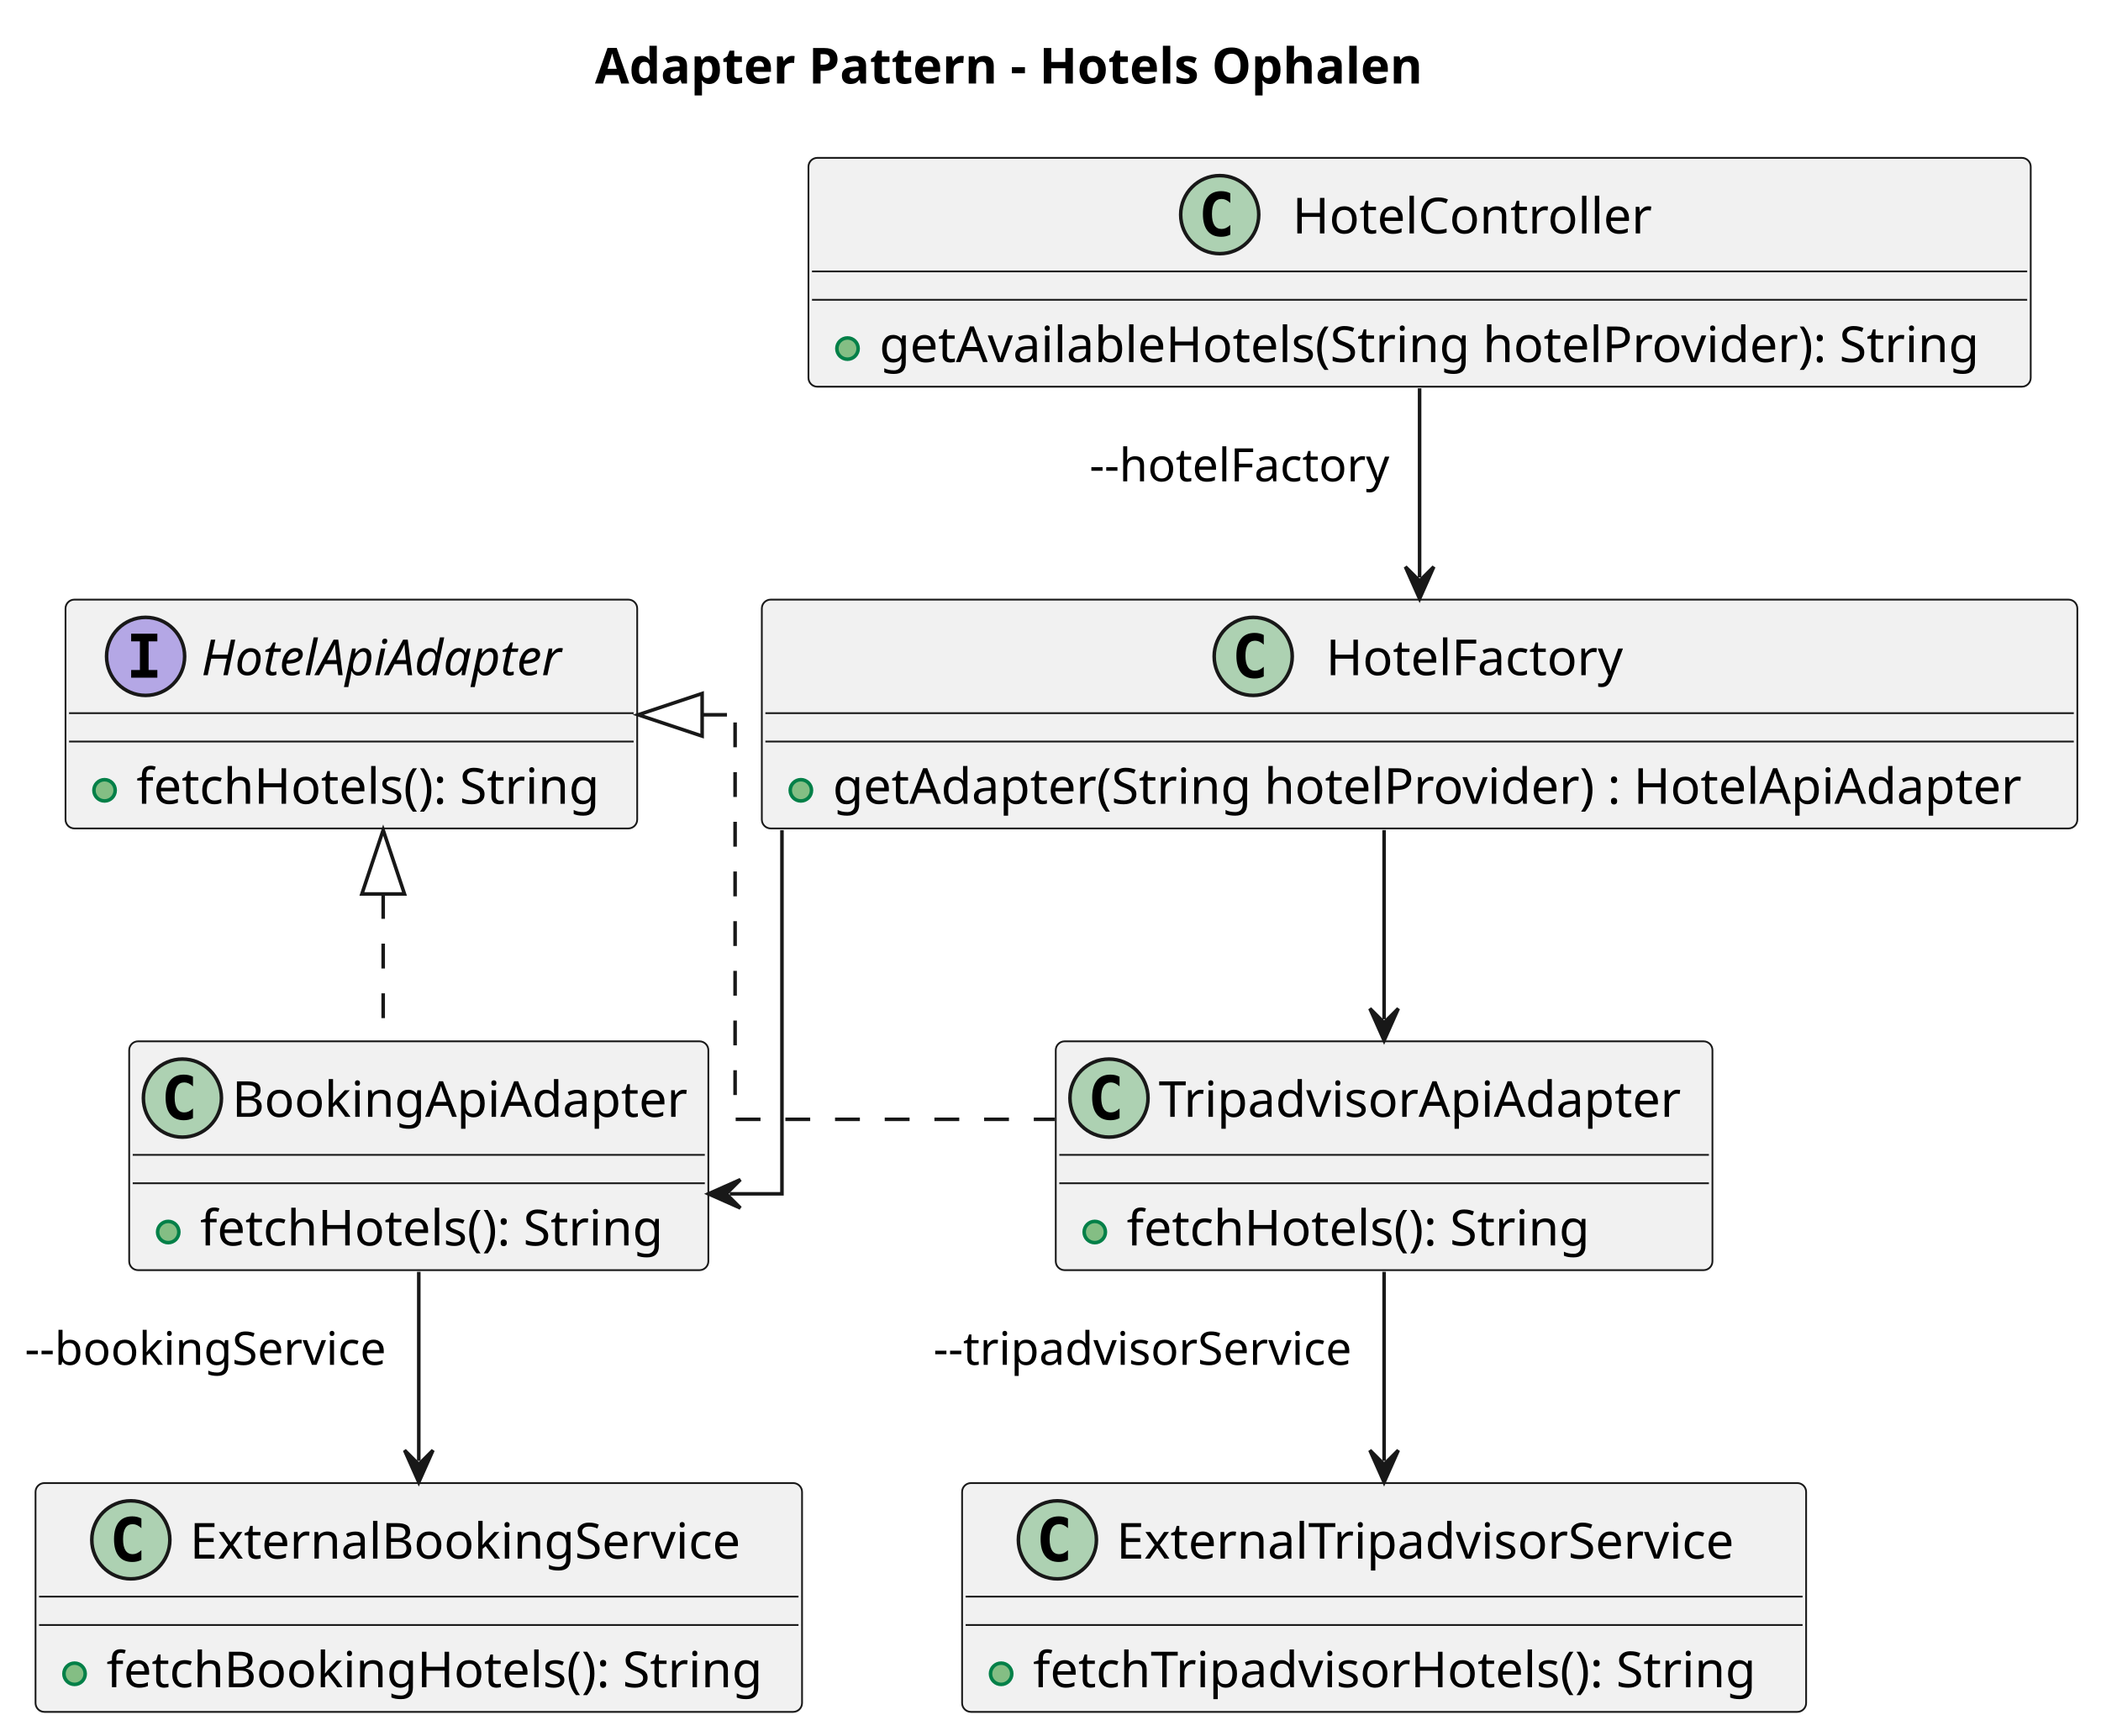
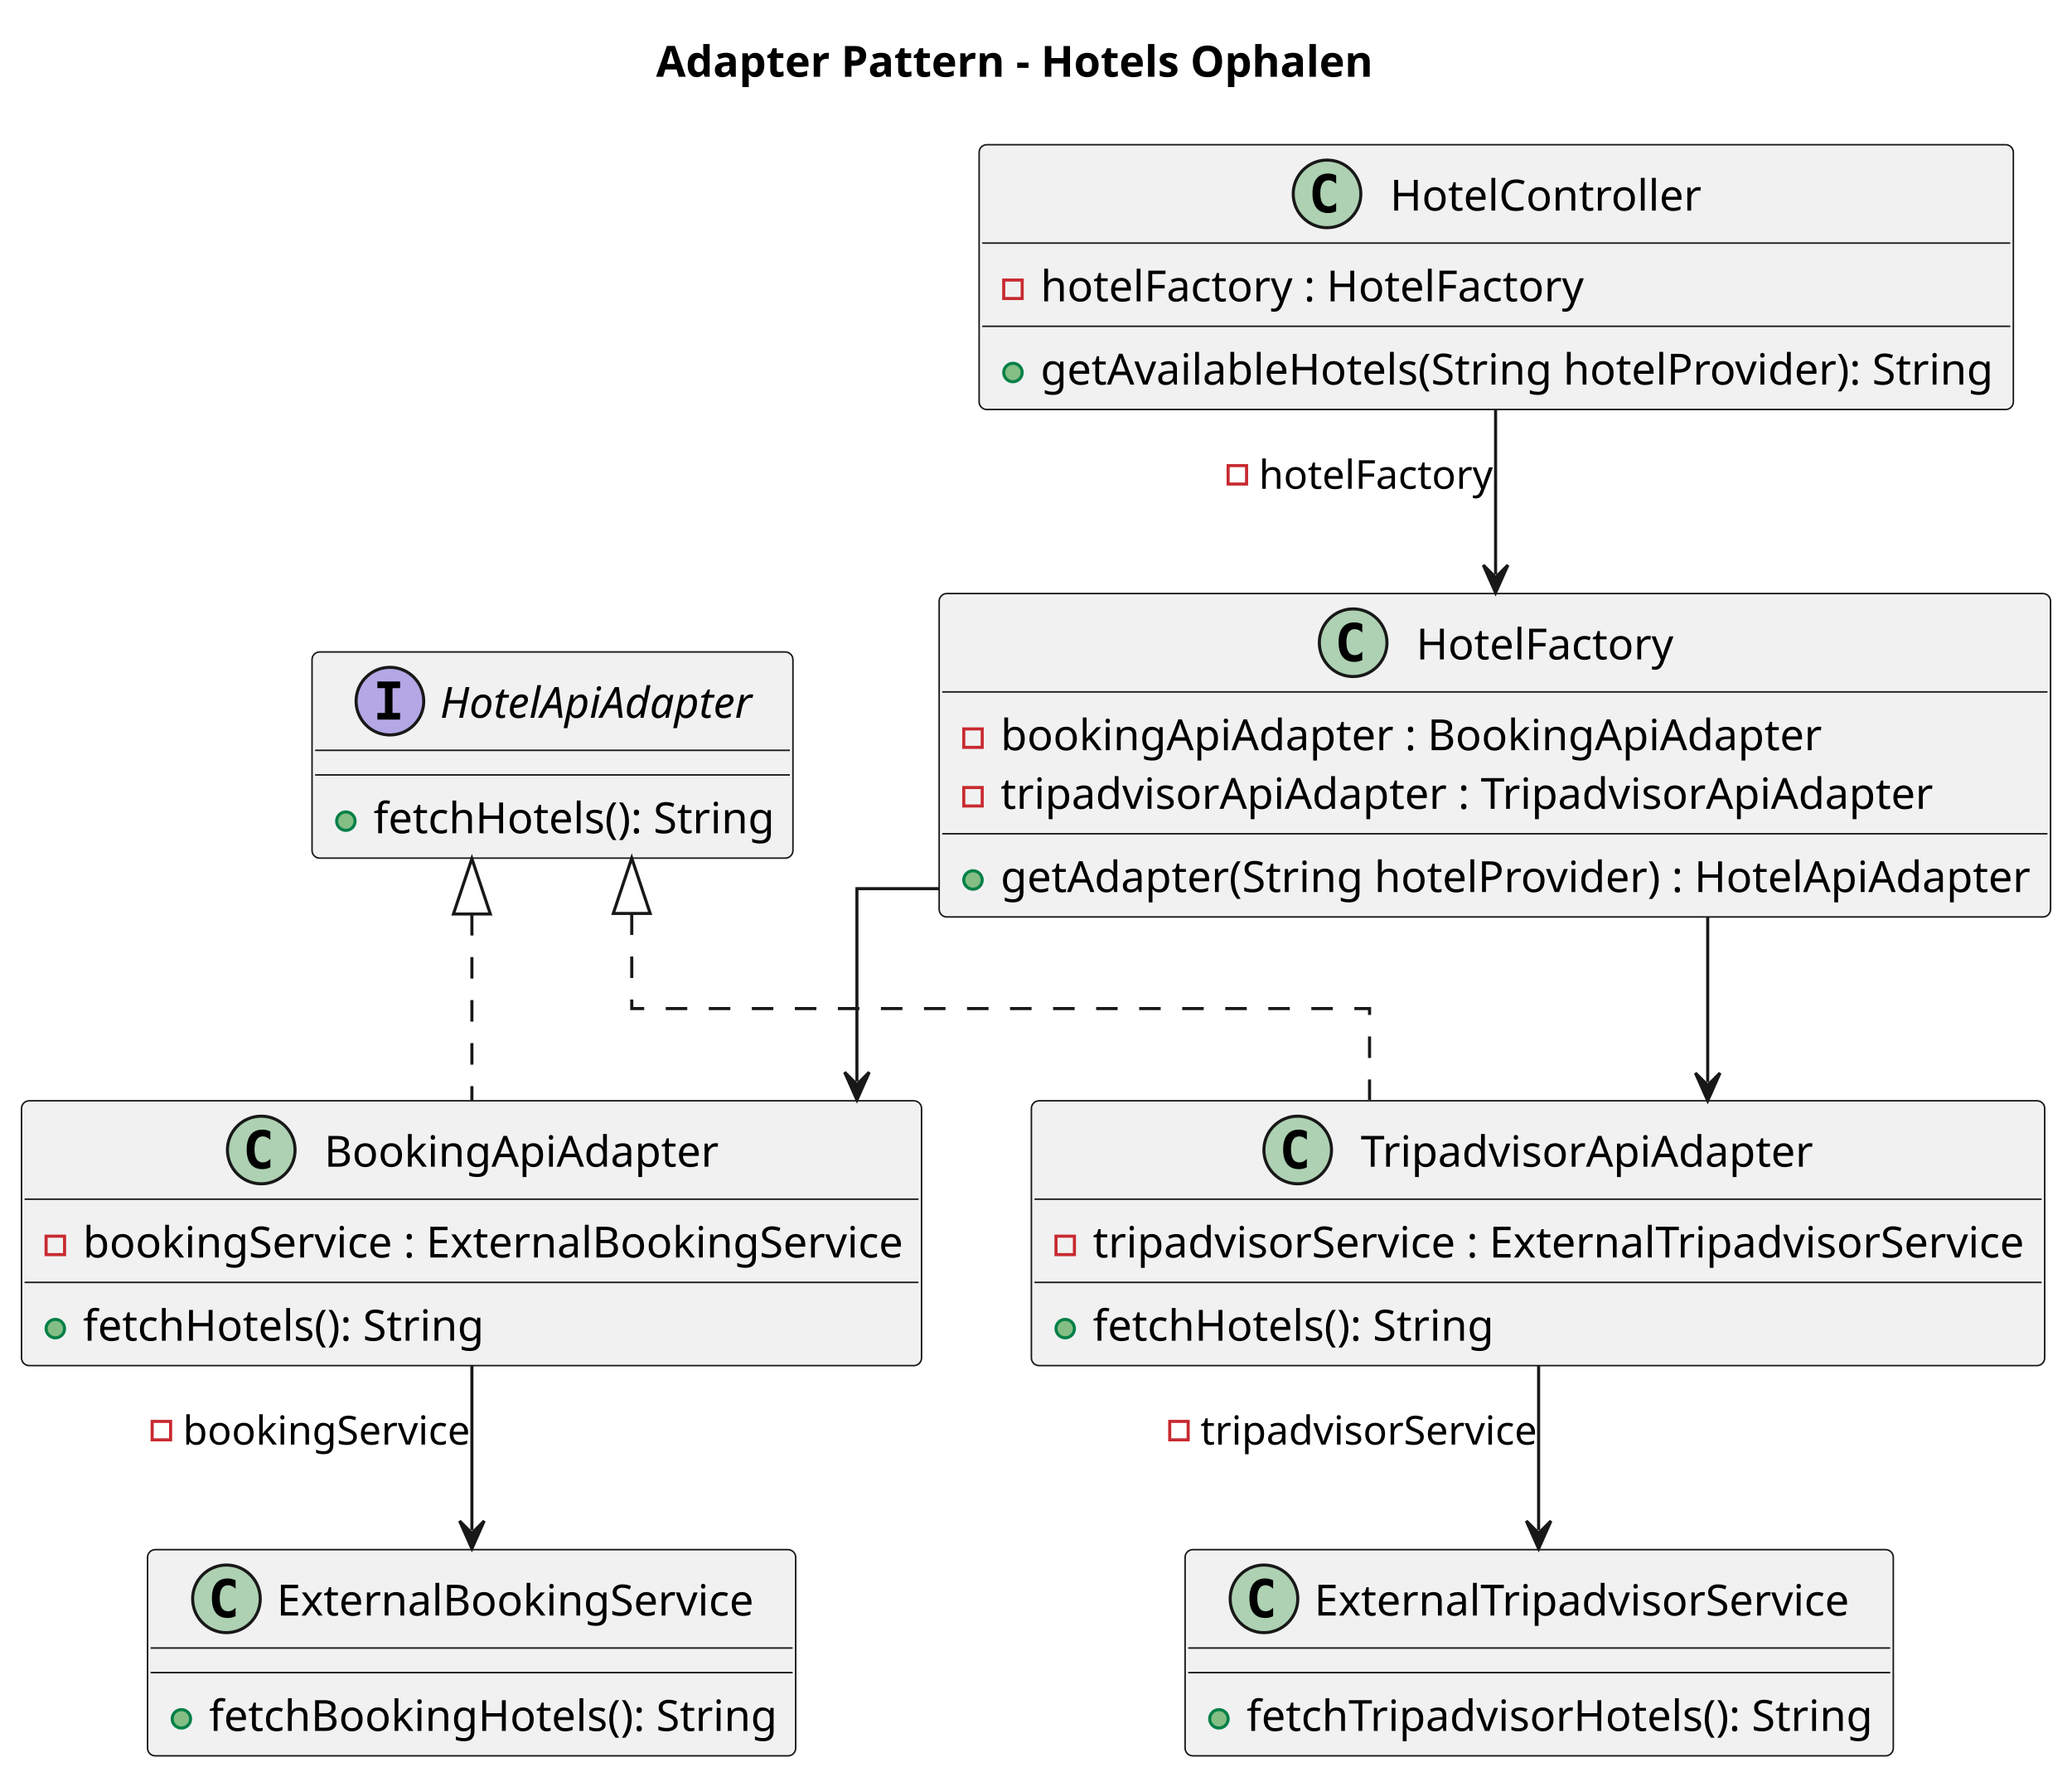
- <svg xmlns="http://www.w3.org/2000/svg" contentStyleType="text/css" height="489px" preserveAspectRatio="none" style="width:592px;height:489px;background:#FFFFFF;" version="1.1" viewBox="0 0 592 489" width="592px" zoomAndPan="magnify">
+ <svg xmlns="http://www.w3.org/2000/svg" contentStyleType="text/css" height="578px" preserveAspectRatio="none" style="width:674px;height:578px;background:#FFFFFF;" version="1.1" viewBox="0 0 674 578" width="674px" zoomAndPan="magnify">
  <defs />
  <g>
-     <text fill="#000000" font-family="sans-serif" font-size="14" font-weight="bold" lengthAdjust="spacing" textLength="243.045" x="167.645" y="23.535">Adapter Pattern - Hotels Ophalen</text>
+     <text fill="#000000" font-family="sans-serif" font-size="14" font-weight="bold" lengthAdjust="spacing" textLength="233.197" x="213.413" y="24.966">Adapter Pattern - Hotels Ophalen</text>
    <g id="elem_HotelApiAdapter">
-       <rect codeLine="4" fill="#F1F1F1" height="64.488" id="HotelApiAdapter" rx="2.5" ry="2.5" style="stroke:#181818;stroke-width:0.5;" width="161.085" x="18.46" y="168.978" />
-       <ellipse cx="41.028" cy="184.978" fill="#B4A7E5" rx="11" ry="11" style="stroke:#181818;stroke-width:1.0;" />
-       <path d="M36.956,180.743 L36.956,178.585 L44.335,178.585 L44.335,180.743 L41.87,180.743 L41.87,188.82 L44.335,188.82 L44.335,190.978 L36.956,190.978 L36.956,188.82 L39.421,188.82 L39.421,180.743 Z " fill="#000000" />
-       <text fill="#000000" font-family="sans-serif" font-size="14" font-style="italic" lengthAdjust="spacing" textLength="112.267" x="56.71" y="190.269">HotelApiAdapter</text>
-       <line style="stroke:#181818;stroke-width:0.5;" x1="19.46" x2="178.545" y1="200.978" y2="200.978" />
-       <line style="stroke:#181818;stroke-width:0.5;" x1="19.46" x2="178.545" y1="208.978" y2="208.978" />
-       <ellipse cx="29.46" cy="222.722" fill="#84BE84" rx="3" ry="3" style="stroke:#038048;stroke-width:1.0;" />
-       <text fill="#000000" font-family="sans-serif" font-size="14" lengthAdjust="spacing" textLength="135.085" x="38.46" y="226.513">fetchHotels(): String</text>
+       <rect codeLine="4" fill="#F1F1F1" height="67.068" id="HotelApiAdapter" rx="2.5" ry="2.5" style="stroke:#181818;stroke-width:0.5;" width="156.438" x="101.5" y="212.068" />
+       <ellipse cx="126.835" cy="228.068" fill="#B4A7E5" rx="11" ry="11" style="stroke:#181818;stroke-width:1.0;" />
+       <path d="M122.757,223.833 L122.757,221.677 L130.147,221.677 L130.147,223.833 L127.678,223.833 L127.678,231.912 L130.147,231.912 L130.147,234.068 L122.757,234.068 L122.757,231.912 L125.225,231.912 L125.225,223.833 L122.757,223.833 Z " fill="#000000" />
+       <text fill="#000000" font-family="sans-serif" font-size="14" font-style="italic" lengthAdjust="spacing" textLength="101.472" x="143.131" y="233.5">HotelApiAdapter</text>
+       <line style="stroke:#181818;stroke-width:0.5;" x1="102.5" x2="256.938" y1="244.068" y2="244.068" />
+       <line style="stroke:#181818;stroke-width:0.5;" x1="102.5" x2="256.938" y1="252.068" y2="252.068" />
+       <ellipse cx="112.5" cy="267.102" fill="#84BE84" rx="3" ry="3" style="stroke:#038048;stroke-width:1.0;" />
+       <text fill="#000000" font-family="sans-serif" font-size="14" lengthAdjust="spacing" textLength="130.438" x="121.5" y="271.034">fetchHotels(): String</text>
    </g>
    <g id="elem_BookingApiAdapter">
-       <rect codeLine="8" fill="#F1F1F1" height="64.488" id="BookingApiAdapter" rx="2.5" ry="2.5" style="stroke:#181818;stroke-width:0.5;" width="163.195" x="36.4" y="293.458" />
-       <ellipse cx="51.4" cy="309.458" fill="#ADD1B2" rx="11" ry="11" style="stroke:#181818;stroke-width:1.0;" />
-       <path d="M54.373,315.101 Q53.792,315.4 53.153,315.55 Q52.514,315.699 51.808,315.699 Q49.301,315.699 47.981,314.047 Q46.662,312.395 46.662,309.274 Q46.662,306.145 47.981,304.493 Q49.301,302.841 51.808,302.841 Q52.514,302.841 53.161,302.99 Q53.809,303.14 54.373,303.439 L54.373,306.161 Q53.742,305.58 53.149,305.311 Q52.555,305.041 51.924,305.041 Q50.58,305.041 49.895,306.108 Q49.21,307.174 49.21,309.274 Q49.21,311.366 49.895,312.433 Q50.58,313.499 51.924,313.499 Q52.555,313.499 53.149,313.229 Q53.742,312.96 54.373,312.379 Z " fill="#000000" />
-       <text fill="#000000" font-family="sans-serif" font-size="14" lengthAdjust="spacing" textLength="131.195" x="65.4" y="314.749">BookingApiAdapter</text>
-       <line style="stroke:#181818;stroke-width:0.5;" x1="37.4" x2="198.595" y1="325.458" y2="325.458" />
-       <line style="stroke:#181818;stroke-width:0.5;" x1="37.4" x2="198.595" y1="333.458" y2="333.458" />
-       <ellipse cx="47.4" cy="347.202" fill="#84BE84" rx="3" ry="3" style="stroke:#038048;stroke-width:1.0;" />
-       <text fill="#000000" font-family="sans-serif" font-size="14" lengthAdjust="spacing" textLength="135.085" x="56.4" y="350.993">fetchHotels(): String</text>
+       <rect codeLine="9" fill="#F1F1F1" height="86.136" id="BookingApiAdapter" rx="2.5" ry="2.5" style="stroke:#181818;stroke-width:0.5;" width="292.769" x="7" y="358.068" />
+       <ellipse cx="84.98" cy="374.068" fill="#ADD1B2" rx="11" ry="11" style="stroke:#181818;stroke-width:1.0;" />
+       <path d="M87.948,379.709 Q87.37,380.005 86.73,380.146 Q86.089,380.302 85.386,380.302 Q82.886,380.302 81.558,378.662 Q80.245,377.005 80.245,373.88 Q80.245,370.755 81.558,369.099 Q82.886,367.443 85.386,367.443 Q86.089,367.443 86.73,367.599 Q87.386,367.755 87.948,368.052 L87.948,370.771 Q87.323,370.193 86.73,369.927 Q86.136,369.646 85.511,369.646 Q84.167,369.646 83.48,370.724 Q82.792,371.787 82.792,373.88 Q82.792,375.974 83.48,377.052 Q84.167,378.115 85.511,378.115 Q86.136,378.115 86.73,377.849 Q87.323,377.568 87.948,376.99 L87.948,379.709 Z " fill="#000000" />
+       <text fill="#000000" font-family="sans-serif" font-size="14" lengthAdjust="spacing" textLength="128.31" x="105.48" y="379.5">BookingApiAdapter</text>
+       <line style="stroke:#181818;stroke-width:0.5;" x1="8" x2="298.769" y1="390.068" y2="390.068" />
+       <rect fill="none" height="6" style="stroke:#C82930;stroke-width:1.0;" width="6" x="15" y="402.102" />
+       <text fill="#000000" font-family="sans-serif" font-size="14" lengthAdjust="spacing" textLength="266.769" x="27" y="409.034">bookingService : ExternalBookingService</text>
+       <line style="stroke:#181818;stroke-width:0.5;" x1="8" x2="298.769" y1="417.136" y2="417.136" />
+       <ellipse cx="18" cy="432.17" fill="#84BE84" rx="3" ry="3" style="stroke:#038048;stroke-width:1.0;" />
+       <text fill="#000000" font-family="sans-serif" font-size="14" lengthAdjust="spacing" textLength="130.438" x="27" y="436.102">fetchHotels(): String</text>
    </g>
    <g id="elem_TripadvisorApiAdapter">
-       <rect codeLine="12" fill="#F1F1F1" height="64.488" id="TripadvisorApiAdapter" rx="2.5" ry="2.5" style="stroke:#181818;stroke-width:0.5;" width="185.036" x="297.48" y="293.458" />
-       <ellipse cx="312.48" cy="309.458" fill="#ADD1B2" rx="11" ry="11" style="stroke:#181818;stroke-width:1.0;" />
-       <path d="M315.453,315.101 Q314.872,315.4 314.233,315.55 Q313.594,315.699 312.888,315.699 Q310.381,315.699 309.062,314.047 Q307.742,312.395 307.742,309.274 Q307.742,306.145 309.062,304.493 Q310.381,302.841 312.888,302.841 Q313.594,302.841 314.241,302.99 Q314.889,303.14 315.453,303.439 L315.453,306.161 Q314.822,305.58 314.229,305.311 Q313.635,305.041 313.004,305.041 Q311.66,305.041 310.975,306.108 Q310.29,307.174 310.29,309.274 Q310.29,311.366 310.975,312.433 Q311.66,313.499 313.004,313.499 Q313.635,313.499 314.229,313.229 Q314.822,312.96 315.453,312.379 Z " fill="#000000" />
-       <text fill="#000000" font-family="sans-serif" font-size="14" lengthAdjust="spacing" textLength="153.036" x="326.48" y="314.749">TripadvisorApiAdapter</text>
-       <line style="stroke:#181818;stroke-width:0.5;" x1="298.48" x2="481.516" y1="325.458" y2="325.458" />
-       <line style="stroke:#181818;stroke-width:0.5;" x1="298.48" x2="481.516" y1="333.458" y2="333.458" />
-       <ellipse cx="308.48" cy="347.202" fill="#84BE84" rx="3" ry="3" style="stroke:#038048;stroke-width:1.0;" />
-       <text fill="#000000" font-family="sans-serif" font-size="14" lengthAdjust="spacing" textLength="135.085" x="317.48" y="350.993">fetchHotels(): String</text>
+       <rect codeLine="14" fill="#F1F1F1" height="86.136" id="TripadvisorApiAdapter" rx="2.5" ry="2.5" style="stroke:#181818;stroke-width:0.5;" width="329.617" x="335.5" y="358.068" />
+       <ellipse cx="422.132" cy="374.068" fill="#ADD1B2" rx="11" ry="11" style="stroke:#181818;stroke-width:1.0;" />
+       <path d="M425.1,379.709 Q424.522,380.005 423.882,380.146 Q423.241,380.302 422.538,380.302 Q420.038,380.302 418.71,378.662 Q417.397,377.005 417.397,373.88 Q417.397,370.755 418.71,369.099 Q420.038,367.443 422.538,367.443 Q423.241,367.443 423.882,367.599 Q424.538,367.755 425.1,368.052 L425.1,370.771 Q424.475,370.193 423.882,369.927 Q423.288,369.646 422.663,369.646 Q421.319,369.646 420.632,370.724 Q419.944,371.787 419.944,373.88 Q419.944,375.974 420.632,377.052 Q421.319,378.115 422.663,378.115 Q423.288,378.115 423.882,377.849 Q424.475,377.568 425.1,376.99 L425.1,379.709 Z " fill="#000000" />
+       <text fill="#000000" font-family="sans-serif" font-size="14" lengthAdjust="spacing" textLength="147.853" x="442.632" y="379.5">TripadvisorApiAdapter</text>
+       <line style="stroke:#181818;stroke-width:0.5;" x1="336.5" x2="664.117" y1="390.068" y2="390.068" />
+       <rect fill="none" height="6" style="stroke:#C82930;stroke-width:1.0;" width="6" x="343.5" y="402.102" />
+       <text fill="#000000" font-family="sans-serif" font-size="14" lengthAdjust="spacing" textLength="303.617" x="355.5" y="409.034">tripadvisorService : ExternalTripadvisorService</text>
+       <line style="stroke:#181818;stroke-width:0.5;" x1="336.5" x2="664.117" y1="417.136" y2="417.136" />
+       <ellipse cx="346.5" cy="432.17" fill="#84BE84" rx="3" ry="3" style="stroke:#038048;stroke-width:1.0;" />
+       <text fill="#000000" font-family="sans-serif" font-size="14" lengthAdjust="spacing" textLength="130.438" x="355.5" y="436.102">fetchHotels(): String</text>
    </g>
    <g id="elem_ExternalBookingService">
-       <rect codeLine="17" fill="#F1F1F1" height="64.488" id="ExternalBookingService" rx="2.5" ry="2.5" style="stroke:#181818;stroke-width:0.5;" width="215.984" x="10.01" y="417.948" />
-       <ellipse cx="36.866" cy="433.948" fill="#ADD1B2" rx="11" ry="11" style="stroke:#181818;stroke-width:1.0;" />
-       <path d="M39.84,439.591 Q39.258,439.89 38.619,440.04 Q37.98,440.189 37.275,440.189 Q34.768,440.189 33.448,438.537 Q32.128,436.885 32.128,433.764 Q32.128,430.635 33.448,428.983 Q34.768,427.331 37.275,427.331 Q37.98,427.331 38.628,427.481 Q39.275,427.63 39.84,427.929 L39.84,430.651 Q39.209,430.07 38.615,429.801 Q38.022,429.531 37.391,429.531 Q36.046,429.531 35.361,430.598 Q34.676,431.664 34.676,433.764 Q34.676,435.856 35.361,436.923 Q36.046,437.989 37.391,437.989 Q38.022,437.989 38.615,437.719 Q39.209,437.45 39.84,436.869 Z " fill="#000000" />
-       <text fill="#000000" font-family="sans-serif" font-size="14" lengthAdjust="spacing" textLength="157.637" x="53.501" y="439.239">ExternalBookingService</text>
-       <line style="stroke:#181818;stroke-width:0.5;" x1="11.01" x2="224.994" y1="449.948" y2="449.948" />
-       <line style="stroke:#181818;stroke-width:0.5;" x1="11.01" x2="224.994" y1="457.948" y2="457.948" />
-       <ellipse cx="21.01" cy="471.692" fill="#84BE84" rx="3" ry="3" style="stroke:#038048;stroke-width:1.0;" />
-       <text fill="#000000" font-family="sans-serif" font-size="14" lengthAdjust="spacing" textLength="189.984" x="30.01" y="475.483">fetchBookingHotels(): String</text>
+       <rect codeLine="20" fill="#F1F1F1" height="67.068" id="ExternalBookingService" rx="2.5" ry="2.5" style="stroke:#181818;stroke-width:0.5;" width="210.827" x="48" y="504.068" />
+       <ellipse cx="73.662" cy="520.068" fill="#ADD1B2" rx="11" ry="11" style="stroke:#181818;stroke-width:1.0;" />
+       <path d="M76.631,525.708 Q76.053,526.005 75.412,526.146 Q74.772,526.302 74.069,526.302 Q71.569,526.302 70.24,524.662 Q68.928,523.005 68.928,519.88 Q68.928,516.755 70.24,515.099 Q71.569,513.443 74.069,513.443 Q74.772,513.443 75.412,513.599 Q76.069,513.755 76.631,514.052 L76.631,516.771 Q76.006,516.193 75.412,515.927 Q74.819,515.646 74.194,515.646 Q72.85,515.646 72.162,516.724 Q71.475,517.787 71.475,519.88 Q71.475,521.974 72.162,523.052 Q72.85,524.115 74.194,524.115 Q74.819,524.115 75.412,523.849 Q76.006,523.568 76.631,522.99 L76.631,525.708 Z " fill="#000000" />
+       <text fill="#000000" font-family="sans-serif" font-size="14" lengthAdjust="spacing" textLength="155.133" x="90.032" y="525.5">ExternalBookingService</text>
+       <line style="stroke:#181818;stroke-width:0.5;" x1="49" x2="257.827" y1="536.068" y2="536.068" />
+       <line style="stroke:#181818;stroke-width:0.5;" x1="49" x2="257.827" y1="544.068" y2="544.068" />
+       <ellipse cx="59" cy="559.102" fill="#84BE84" rx="3" ry="3" style="stroke:#038048;stroke-width:1.0;" />
+       <text fill="#000000" font-family="sans-serif" font-size="14" lengthAdjust="spacing" textLength="184.827" x="68" y="563.034">fetchBookingHotels(): String</text>
    </g>
    <g id="elem_ExternalTripadvisorService">
-       <rect codeLine="21" fill="#F1F1F1" height="64.488" id="ExternalTripadvisorService" rx="2.5" ry="2.5" style="stroke:#181818;stroke-width:0.5;" width="237.825" x="271.09" y="417.948" />
-       <ellipse cx="297.946" cy="433.948" fill="#ADD1B2" rx="11" ry="11" style="stroke:#181818;stroke-width:1.0;" />
-       <path d="M300.92,439.591 Q300.339,439.89 299.699,440.04 Q299.06,440.189 298.355,440.189 Q295.848,440.189 294.528,438.537 Q293.208,436.885 293.208,433.764 Q293.208,430.635 294.528,428.983 Q295.848,427.331 298.355,427.331 Q299.06,427.331 299.708,427.481 Q300.355,427.63 300.92,427.929 L300.92,430.651 Q300.289,430.07 299.695,429.801 Q299.102,429.531 298.471,429.531 Q297.126,429.531 296.441,430.598 Q295.757,431.664 295.757,433.764 Q295.757,435.856 296.441,436.923 Q297.126,437.989 298.471,437.989 Q299.102,437.989 299.695,437.719 Q300.289,437.45 300.92,436.869 Z " fill="#000000" />
-       <text fill="#000000" font-family="sans-serif" font-size="14" lengthAdjust="spacing" textLength="179.477" x="314.581" y="439.239">ExternalTripadvisorService</text>
-       <line style="stroke:#181818;stroke-width:0.5;" x1="272.09" x2="507.915" y1="449.948" y2="449.948" />
-       <line style="stroke:#181818;stroke-width:0.5;" x1="272.09" x2="507.915" y1="457.948" y2="457.948" />
-       <ellipse cx="282.09" cy="471.692" fill="#84BE84" rx="3" ry="3" style="stroke:#038048;stroke-width:1.0;" />
-       <text fill="#000000" font-family="sans-serif" font-size="14" lengthAdjust="spacing" textLength="211.825" x="291.09" y="475.483">fetchTripadvisorHotels(): String</text>
+       <rect codeLine="24" fill="#F1F1F1" height="67.068" id="ExternalTripadvisorService" rx="2.5" ry="2.5" style="stroke:#181818;stroke-width:0.5;" width="230.371" x="385.5" y="504.068" />
+       <ellipse cx="411.162" cy="520.068" fill="#ADD1B2" rx="11" ry="11" style="stroke:#181818;stroke-width:1.0;" />
+       <path d="M414.131,525.708 Q413.553,526.005 412.912,526.146 Q412.272,526.302 411.568,526.302 Q409.068,526.302 407.74,524.662 Q406.428,523.005 406.428,519.88 Q406.428,516.755 407.74,515.099 Q409.068,513.443 411.568,513.443 Q412.272,513.443 412.912,513.599 Q413.568,513.755 414.131,514.052 L414.131,516.771 Q413.506,516.193 412.912,515.927 Q412.318,515.646 411.693,515.646 Q410.35,515.646 409.662,516.724 Q408.975,517.787 408.975,519.88 Q408.975,521.974 409.662,523.052 Q410.35,524.115 411.693,524.115 Q412.318,524.115 412.912,523.849 Q413.506,523.568 414.131,522.99 L414.131,525.708 Z " fill="#000000" />
+       <text fill="#000000" font-family="sans-serif" font-size="14" lengthAdjust="spacing" textLength="174.677" x="427.532" y="525.5">ExternalTripadvisorService</text>
+       <line style="stroke:#181818;stroke-width:0.5;" x1="386.5" x2="614.871" y1="536.068" y2="536.068" />
+       <line style="stroke:#181818;stroke-width:0.5;" x1="386.5" x2="614.871" y1="544.068" y2="544.068" />
+       <ellipse cx="396.5" cy="559.102" fill="#84BE84" rx="3" ry="3" style="stroke:#038048;stroke-width:1.0;" />
+       <text fill="#000000" font-family="sans-serif" font-size="14" lengthAdjust="spacing" textLength="204.371" x="405.5" y="563.034">fetchTripadvisorHotels(): String</text>
    </g>
    <g id="elem_HotelController">
-       <rect codeLine="26" fill="#F1F1F1" height="64.488" id="HotelController" rx="2.5" ry="2.5" style="stroke:#181818;stroke-width:0.5;" width="344.397" x="227.8" y="44.488" />
-       <ellipse cx="343.683" cy="60.488" fill="#ADD1B2" rx="11" ry="11" style="stroke:#181818;stroke-width:1.0;" />
-       <path d="M346.656,66.131 Q346.075,66.43 345.436,66.58 Q344.797,66.729 344.091,66.729 Q341.584,66.729 340.264,65.077 Q338.945,63.425 338.945,60.304 Q338.945,57.175 340.264,55.523 Q341.584,53.871 344.091,53.871 Q344.797,53.871 345.444,54.02 Q346.091,54.17 346.656,54.469 L346.656,57.191 Q346.025,56.61 345.432,56.341 Q344.838,56.071 344.207,56.071 Q342.863,56.071 342.178,57.138 Q341.493,58.204 341.493,60.304 Q341.493,62.396 342.178,63.463 Q342.863,64.529 344.207,64.529 Q344.838,64.529 345.432,64.26 Q346.025,63.99 346.656,63.409 Z " fill="#000000" />
-       <text fill="#000000" font-family="sans-serif" font-size="14" lengthAdjust="spacing" textLength="104.132" x="364.183" y="65.779">HotelController</text>
-       <line style="stroke:#181818;stroke-width:0.5;" x1="228.8" x2="571.197" y1="76.488" y2="76.488" />
-       <line style="stroke:#181818;stroke-width:0.5;" x1="228.8" x2="571.197" y1="84.488" y2="84.488" />
-       <ellipse cx="238.8" cy="98.232" fill="#84BE84" rx="3" ry="3" style="stroke:#038048;stroke-width:1.0;" />
-       <text fill="#000000" font-family="sans-serif" font-size="14" lengthAdjust="spacing" textLength="318.397" x="247.8" y="102.023">getAvailableHotels(String hotelProvider): String</text>
+       <rect codeLine="29" fill="#F1F1F1" height="86.136" id="HotelController" rx="2.5" ry="2.5" style="stroke:#181818;stroke-width:0.5;" width="336.421" x="318.5" y="47.068" />
+       <ellipse cx="431.669" cy="63.068" fill="#ADD1B2" rx="11" ry="11" style="stroke:#181818;stroke-width:1.0;" />
+       <path d="M434.637,68.709 Q434.059,69.005 433.419,69.146 Q432.778,69.302 432.075,69.302 Q429.575,69.302 428.247,67.662 Q426.934,66.005 426.934,62.88 Q426.934,59.755 428.247,58.099 Q429.575,56.443 432.075,56.443 Q432.778,56.443 433.419,56.599 Q434.075,56.755 434.637,57.052 L434.637,59.771 Q434.012,59.193 433.419,58.927 Q432.825,58.646 432.2,58.646 Q430.856,58.646 430.169,59.724 Q429.481,60.787 429.481,62.88 Q429.481,64.974 430.169,66.052 Q430.856,67.115 432.2,67.115 Q432.825,67.115 433.419,66.849 Q434.012,66.568 434.637,65.99 L434.637,68.709 Z " fill="#000000" />
+       <text fill="#000000" font-family="sans-serif" font-size="14" lengthAdjust="spacing" textLength="101.584" x="452.169" y="68.5">HotelController</text>
+       <line style="stroke:#181818;stroke-width:0.5;" x1="319.5" x2="653.921" y1="79.068" y2="79.068" />
+       <rect fill="none" height="6" style="stroke:#C82930;stroke-width:1.0;" width="6" x="326.5" y="91.102" />
+       <text fill="#000000" font-family="sans-serif" font-size="14" lengthAdjust="spacing" textLength="176.693" x="338.5" y="98.034">hotelFactory : HotelFactory</text>
+       <line style="stroke:#181818;stroke-width:0.5;" x1="319.5" x2="653.921" y1="106.136" y2="106.136" />
+       <ellipse cx="329.5" cy="121.17" fill="#84BE84" rx="3" ry="3" style="stroke:#038048;stroke-width:1.0;" />
+       <text fill="#000000" font-family="sans-serif" font-size="14" lengthAdjust="spacing" textLength="310.421" x="338.5" y="125.102">getAvailableHotels(String hotelProvider): String</text>
    </g>
    <g id="elem_HotelFactory">
-       <rect codeLine="30" fill="#F1F1F1" height="64.488" id="HotelFactory" rx="2.5" ry="2.5" style="stroke:#181818;stroke-width:0.5;" width="370.675" x="214.66" y="168.978" />
-       <ellipse cx="353.118" cy="184.978" fill="#ADD1B2" rx="11" ry="11" style="stroke:#181818;stroke-width:1.0;" />
-       <path d="M356.092,190.621 Q355.511,190.92 354.871,191.07 Q354.232,191.219 353.527,191.219 Q351.02,191.219 349.7,189.567 Q348.38,187.915 348.38,184.794 Q348.38,181.665 349.7,180.013 Q351.02,178.361 353.527,178.361 Q354.232,178.361 354.88,178.511 Q355.527,178.66 356.092,178.959 L356.092,181.681 Q355.461,181.1 354.867,180.831 Q354.274,180.561 353.643,180.561 Q352.298,180.561 351.613,181.627 Q350.929,182.694 350.929,184.794 Q350.929,186.886 351.613,187.953 Q352.298,189.019 353.643,189.019 Q354.274,189.019 354.867,188.75 Q355.461,188.48 356.092,187.899 Z " fill="#000000" />
-       <text fill="#000000" font-family="sans-serif" font-size="14" lengthAdjust="spacing" textLength="85.258" x="373.618" y="190.269">HotelFactory</text>
-       <line style="stroke:#181818;stroke-width:0.5;" x1="215.66" x2="584.335" y1="200.978" y2="200.978" />
-       <line style="stroke:#181818;stroke-width:0.5;" x1="215.66" x2="584.335" y1="208.978" y2="208.978" />
-       <ellipse cx="225.66" cy="222.722" fill="#84BE84" rx="3" ry="3" style="stroke:#038048;stroke-width:1.0;" />
-       <text fill="#000000" font-family="sans-serif" font-size="14" lengthAdjust="spacing" textLength="344.675" x="234.66" y="226.513">getAdapter(String hotelProvider) : HotelApiAdapter</text>
+       <rect codeLine="34" fill="#F1F1F1" height="105.204" id="HotelFactory" rx="2.5" ry="2.5" style="stroke:#181818;stroke-width:0.5;" width="361.523" x="305.5" y="193.068" />
+       <ellipse cx="440.166" cy="209.068" fill="#ADD1B2" rx="11" ry="11" style="stroke:#181818;stroke-width:1.0;" />
+       <path d="M443.134,214.708 Q442.556,215.005 441.916,215.146 Q441.275,215.302 440.572,215.302 Q438.072,215.302 436.744,213.662 Q435.431,212.005 435.431,208.88 Q435.431,205.755 436.744,204.099 Q438.072,202.443 440.572,202.443 Q441.275,202.443 441.916,202.599 Q442.572,202.755 443.134,203.052 L443.134,205.771 Q442.509,205.193 441.916,204.927 Q441.322,204.646 440.697,204.646 Q439.353,204.646 438.666,205.724 Q437.978,206.787 437.978,208.88 Q437.978,210.974 438.666,212.052 Q439.353,213.115 440.697,213.115 Q441.322,213.115 441.916,212.849 Q442.509,212.568 443.134,211.99 L443.134,214.708 Z " fill="#000000" />
+       <text fill="#000000" font-family="sans-serif" font-size="14" lengthAdjust="spacing" textLength="83.692" x="460.666" y="214.5">HotelFactory</text>
+       <line style="stroke:#181818;stroke-width:0.5;" x1="306.5" x2="666.023" y1="225.068" y2="225.068" />
+       <rect fill="none" height="6" style="stroke:#C82930;stroke-width:1.0;" width="6" x="313.5" y="237.102" />
+       <text fill="#000000" font-family="sans-serif" font-size="14" lengthAdjust="spacing" textLength="267.161" x="325.5" y="244.034">bookingApiAdapter : BookingApiAdapter</text>
+       <rect fill="none" height="6" style="stroke:#C82930;stroke-width:1.0;" width="6" x="313.5" y="256.17" />
+       <text fill="#000000" font-family="sans-serif" font-size="14" lengthAdjust="spacing" textLength="304.009" x="325.5" y="263.102">tripadvisorApiAdapter : TripadvisorApiAdapter</text>
+       <line style="stroke:#181818;stroke-width:0.5;" x1="306.5" x2="666.023" y1="271.204" y2="271.204" />
+       <ellipse cx="316.5" cy="286.238" fill="#84BE84" rx="3" ry="3" style="stroke:#038048;stroke-width:1.0;" />
+       <text fill="#000000" font-family="sans-serif" font-size="14" lengthAdjust="spacing" textLength="335.523" x="325.5" y="290.17">getAdapter(String hotelProvider) : HotelApiAdapter</text>
    </g>
    <g id="link_HotelApiAdapter_BookingApiAdapter">
-       <path codeLine="34" d="M107.97,251.928 C107.97,270.218 107.97,274.958 107.97,293.218 " fill="none" id="HotelApiAdapter-backto-BookingApiAdapter" style="stroke:#181818;stroke-width:1.0;stroke-dasharray:7.0,7.0;" />
-       <polygon fill="none" points="107.97,233.928,101.97,251.928,113.97,251.928,107.97,233.928" style="stroke:#181818;stroke-width:1.0;" />
+       <path codeLine="40" d="M153.5,297.308 C153.5,320.358 153.5,333.088 153.5,357.918 " fill="none" id="HotelApiAdapter-backto-BookingApiAdapter" style="stroke:#181818;stroke-width:1.0;stroke-dasharray:7.0,7.0;" />
+       <polygon fill="none" points="153.5,279.308,147.5,297.308,159.5,297.308,153.5,279.308" style="stroke:#181818;stroke-width:1.0;" />
    </g>
    <g id="link_HotelApiAdapter_TripadvisorApiAdapter">
-       <path codeLine="35" d="M197.84,201.438 C213.49,201.438 207.13,201.438 207.13,201.438 C207.13,201.438 207.13,315.438 207.13,315.438 C207.13,315.438 251.96,315.438 297.23,315.438 " fill="none" id="HotelApiAdapter-backto-TripadvisorApiAdapter" style="stroke:#181818;stroke-width:1.0;stroke-dasharray:7.0,7.0;" />
-       <polygon fill="none" points="179.84,201.438,197.84,207.438,197.84,195.438,179.84,201.438" style="stroke:#181818;stroke-width:1.0;" />
+       <path codeLine="41" d="M205.5,297.128 C205.5,319.968 205.5,328.068 205.5,328.068 C205.5,328.068 445.5,328.068 445.5,328.068 C445.5,328.068 445.5,342.038 445.5,357.758 " fill="none" id="HotelApiAdapter-backto-TripadvisorApiAdapter" style="stroke:#181818;stroke-width:1.0;stroke-dasharray:7.0,7.0;" />
+       <polygon fill="none" points="205.5,279.128,199.5,297.128,211.5,297.128,205.5,279.128" style="stroke:#181818;stroke-width:1.0;" />
    </g>
    <g id="link_BookingApiAdapter_ExternalBookingService">
-       <path codeLine="37" d="M118,358.418 C118,376.708 118,393.438 118,411.708 " fill="none" id="BookingApiAdapter-to-ExternalBookingService" style="stroke:#181818;stroke-width:1.0;" />
-       <polygon fill="#181818" points="118,417.708,122,408.708,118,412.708,114,408.708,118,417.708" style="stroke:#181818;stroke-width:1.0;" />
-       <text fill="#000000" font-family="sans-serif" font-size="13" lengthAdjust="spacing" textLength="110.678" x="7" y="384.627">--bookingService</text>
+       <path codeLine="43" d="M153.5,444.258 C153.5,463.468 153.5,479.758 153.5,497.738 " fill="none" id="BookingApiAdapter-to-ExternalBookingService" style="stroke:#181818;stroke-width:1.0;" />
+       <polygon fill="#181818" points="153.5,503.738,157.5,494.738,153.5,498.738,149.5,494.738,153.5,503.738" style="stroke:#181818;stroke-width:1.0;" />
+       <rect fill="none" height="6" style="stroke:#C82930;stroke-width:1.0;" width="6" x="49.5" y="462.351" />
+       <text fill="#000000" font-family="sans-serif" font-size="13" lengthAdjust="spacing" textLength="93.418" x="59.5" y="469.895">bookingService</text>
    </g>
    <g id="link_TripadvisorApiAdapter_ExternalTripadvisorService">
-       <path codeLine="38" d="M390,358.418 C390,376.708 390,393.438 390,411.708 " fill="none" id="TripadvisorApiAdapter-to-ExternalTripadvisorService" style="stroke:#181818;stroke-width:1.0;" />
-       <polygon fill="#181818" points="390,417.708,394,408.708,390,412.708,386,408.708,390,417.708" style="stroke:#181818;stroke-width:1.0;" />
-       <text fill="#000000" font-family="sans-serif" font-size="13" lengthAdjust="spacing" textLength="126.896" x="263" y="384.627">--tripadvisorService</text>
+       <path codeLine="44" d="M500.5,444.258 C500.5,463.468 500.5,479.758 500.5,497.738 " fill="none" id="TripadvisorApiAdapter-to-ExternalTripadvisorService" style="stroke:#181818;stroke-width:1.0;" />
+       <polygon fill="#181818" points="500.5,503.738,504.5,494.738,500.5,498.738,496.5,494.738,500.5,503.738" style="stroke:#181818;stroke-width:1.0;" />
+       <rect fill="none" height="6" style="stroke:#C82930;stroke-width:1.0;" width="6" x="380.5" y="462.351" />
+       <text fill="#000000" font-family="sans-serif" font-size="13" lengthAdjust="spacing" textLength="109.486" x="390.5" y="469.895">tripadvisorService</text>
    </g>
    <g id="link_HotelFactory_BookingApiAdapter">
-       <path codeLine="40" d="M220.33,233.948 C220.33,273.968 220.33,336.438 220.33,336.438 C220.33,336.438 217.78,336.438 205.62,336.438 " fill="none" id="HotelFactory-to-BookingApiAdapter" style="stroke:#181818;stroke-width:1.0;" />
-       <polygon fill="#181818" points="199.62,336.438,208.62,340.438,204.62,336.438,208.62,332.438,199.62,336.438" style="stroke:#181818;stroke-width:1.0;" />
+       <path codeLine="46" d="M305.48,289.068 C289.23,289.068 278.75,289.068 278.75,289.068 C278.75,289.068 278.75,320.248 278.75,351.768 " fill="none" id="HotelFactory-to-BookingApiAdapter" style="stroke:#181818;stroke-width:1.0;" />
+       <polygon fill="#181818" points="278.75,357.768,282.75,348.768,278.75,352.768,274.75,348.768,278.75,357.768" style="stroke:#181818;stroke-width:1.0;" />
    </g>
    <g id="link_HotelFactory_TripadvisorApiAdapter">
-       <path codeLine="41" d="M390,233.928 C390,252.218 390,268.958 390,287.218 " fill="none" id="HotelFactory-to-TripadvisorApiAdapter" style="stroke:#181818;stroke-width:1.0;" />
-       <polygon fill="#181818" points="390,293.218,394,284.218,390,288.218,386,284.218,390,293.218" style="stroke:#181818;stroke-width:1.0;" />
+       <path codeLine="47" d="M555.5,298.218 C555.5,317.688 555.5,333.508 555.5,352.028 " fill="none" id="HotelFactory-to-TripadvisorApiAdapter" style="stroke:#181818;stroke-width:1.0;" />
+       <polygon fill="#181818" points="555.5,358.028,559.5,349.028,555.5,353.028,551.5,349.028,555.5,358.028" style="stroke:#181818;stroke-width:1.0;" />
    </g>
    <g id="link_HotelController_HotelFactory">
-       <path codeLine="42" d="M400,109.438 C400,127.738 400,144.468 400,162.728 " fill="none" id="HotelController-to-HotelFactory" style="stroke:#181818;stroke-width:1.0;" />
-       <polygon fill="#181818" points="400,168.728,404,159.728,400,163.728,396,159.728,400,168.728" style="stroke:#181818;stroke-width:1.0;" />
-       <text fill="#000000" font-family="sans-serif" font-size="13" lengthAdjust="spacing" textLength="92.727" x="307" y="135.647">--hotelFactory</text>
+       <path codeLine="48" d="M486.5,133.388 C486.5,151.808 486.5,167.458 486.5,186.808 " fill="none" id="HotelController-to-HotelFactory" style="stroke:#181818;stroke-width:1.0;" />
+       <polygon fill="#181818" points="486.5,192.808,490.5,183.808,486.5,187.808,482.5,183.808,486.5,192.808" style="stroke:#181818;stroke-width:1.0;" />
+       <rect fill="none" height="6" style="stroke:#C82930;stroke-width:1.0;" width="6" x="399.5" y="151.451" />
+       <text fill="#000000" font-family="sans-serif" font-size="13" lengthAdjust="spacing" textLength="76.115" x="409.5" y="158.995">hotelFactory</text>
    </g>
  </g>
</svg>
